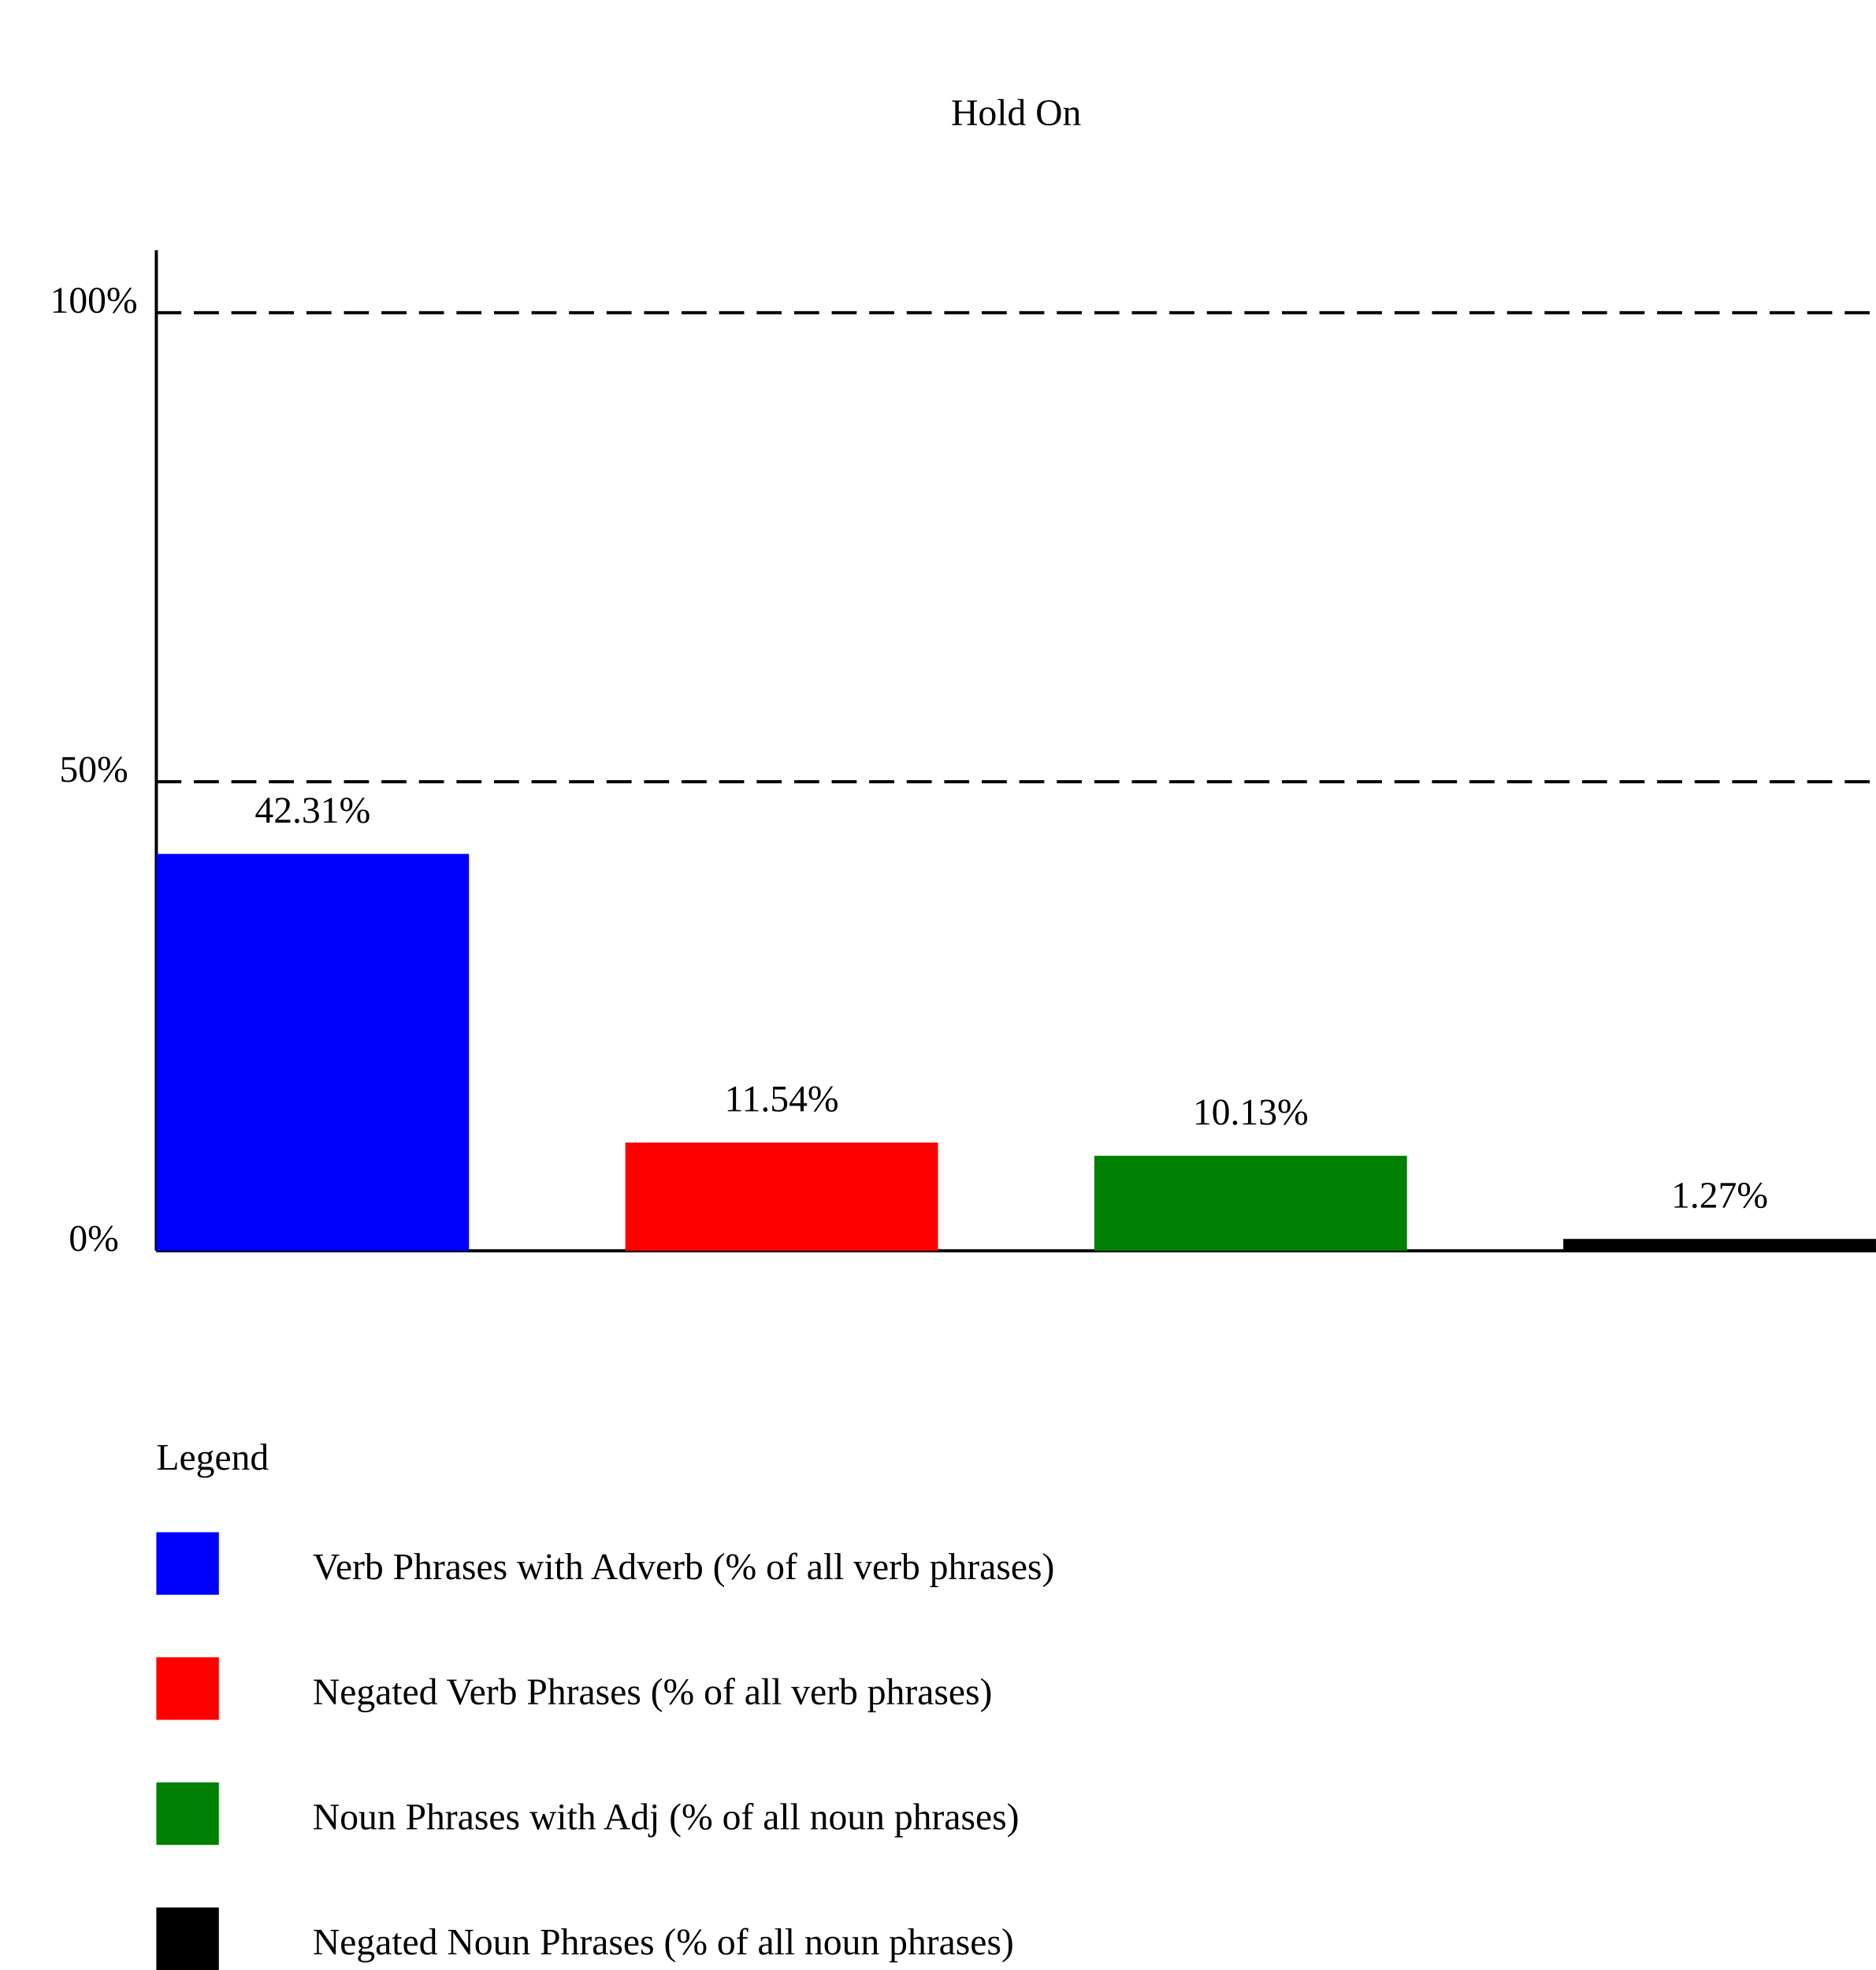
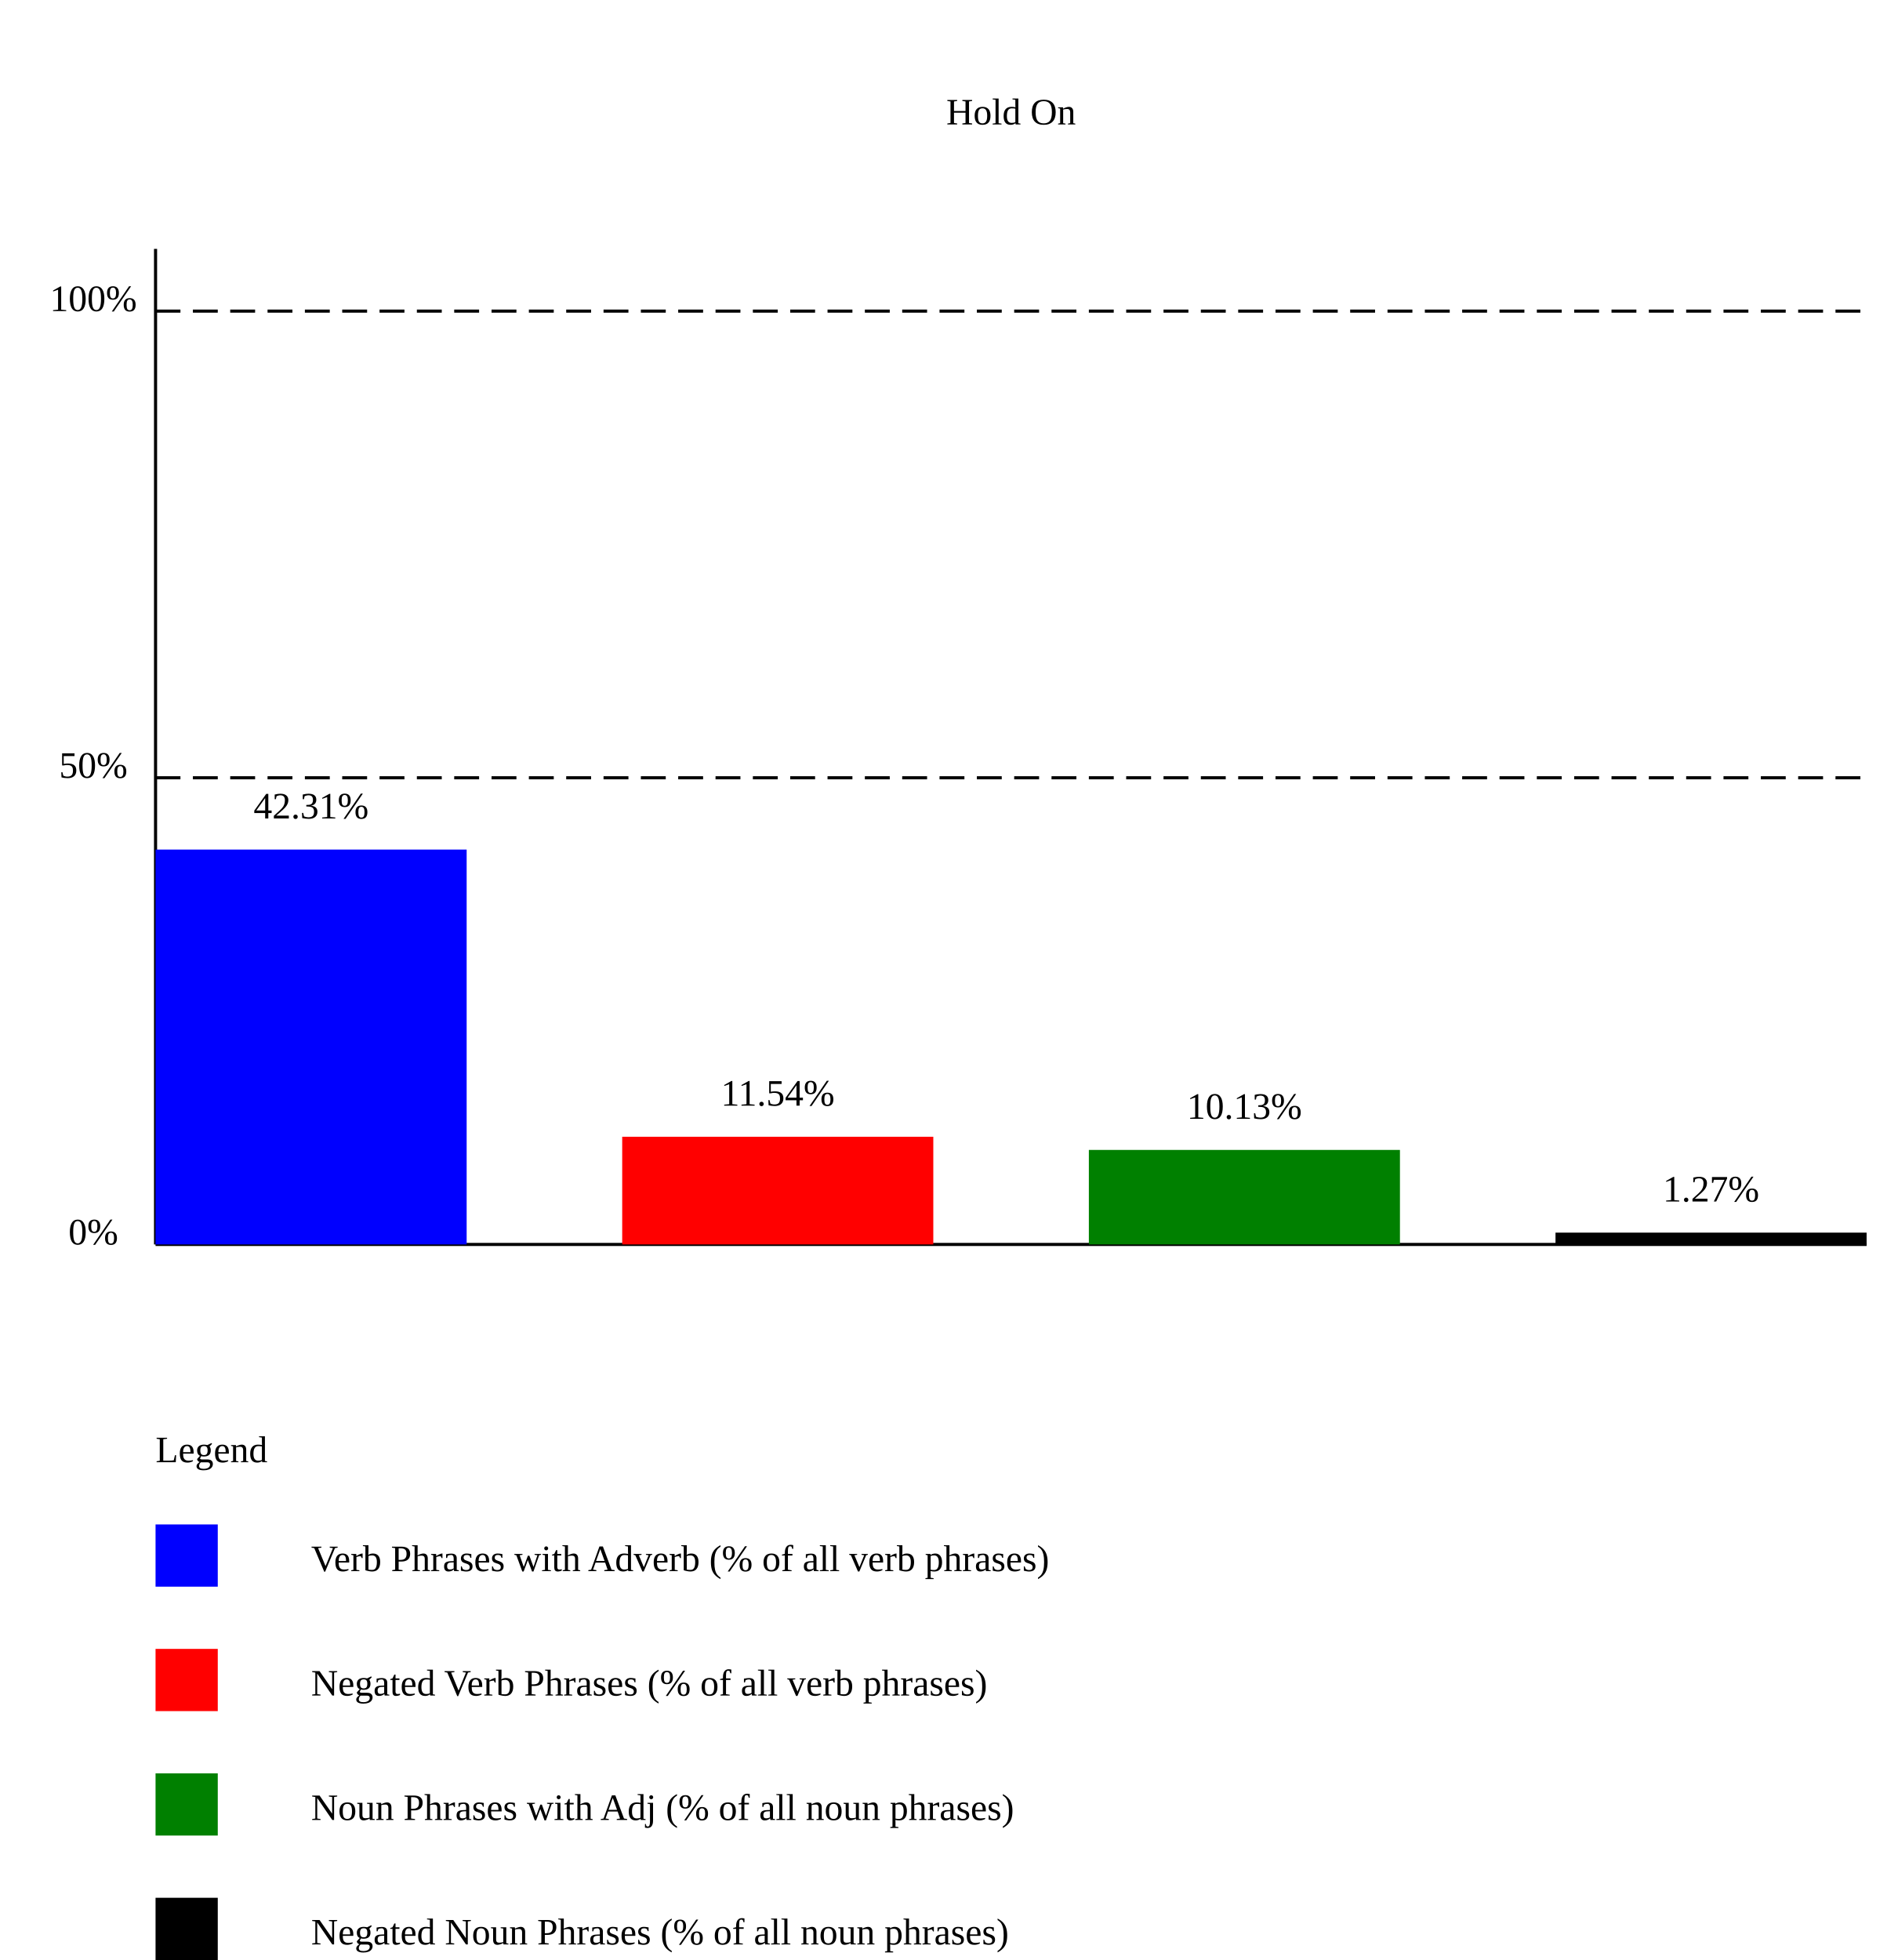
- <svg xmlns="http://www.w3.org/2000/svg" width="100%" height="100%" viewBox="0 0 600 630" preserveAspectRatio="xMidYMid">
+ <svg xmlns="http://www.w3.org/2000/svg" width="100%" height="100%" viewBox="0 0 610 630" preserveAspectRatio="xMidYMid">
  <text x="325" y="40" text-anchor="middle">Hold On</text>
  <line x1="50" y1="400" x2="600" y2="400" style="stroke:rgb(0,0,0);stroke-width:1" />
  <line x1="50" y1="400" x2="50" y2="80" style="stroke:rgb(0,0,0);stroke-width:1" />
  <text x="30" y="400" text-anchor="middle">0%</text>
  <text x="30" y="250" text-anchor="middle">50%</text>
  <text x="30" y="100" text-anchor="middle">100%</text>
  <line x1="50" y1="250" x2="600" y2="250" style="stroke:rgb(0,0,0);stroke-width:1" stroke-dasharray="8 4" />
  <line x1="50" y1="100" x2="600" y2="100" style="stroke:rgb(0,0,0);stroke-width:1" stroke-dasharray="8 4" />
  <rect x="50" y="273.077" width="100" height="126.923" style="fill:blue" />
  <rect x="200" y="365.385" width="100" height="34.615" style="fill:red" />
  <rect x="350" y="369.62" width="100" height="30.38" style="fill:green" />
  <rect x="500" y="396.203" width="100" height="3.797" style="fill:black" />
  <text x="100" y="263.077" text-anchor="middle">42.31%</text>
  <text x="250" y="355.385" text-anchor="middle">11.54%</text>
  <text x="400" y="359.62" text-anchor="middle">10.13%</text>
  <text x="550" y="386.203" text-anchor="middle">1.27%</text>
  <text x="50" y="470" text-anchor="left">Legend</text>
  <rect x="50" y="490" width="20" height="20" style="fill:blue" />
  <text x="100" y="505" text-anchor="left">Verb Phrases with Adverb (% of all verb phrases)</text>
  <rect x="50" y="530" width="20" height="20" style="fill:red" />
  <text x="100" y="545" text-anchor="left">Negated Verb Phrases (% of all verb phrases)</text>
  <rect x="50" y="570" width="20" height="20" style="fill:green" />
  <text x="100" y="585" text-anchor="left">Noun Phrases with Adj (% of all noun phrases)</text>
  <rect x="50" y="610" width="20" height="20" style="fill:black" />
  <text x="100" y="625" text-anchor="left">Negated Noun Phrases (% of all noun phrases)</text>
</svg>
